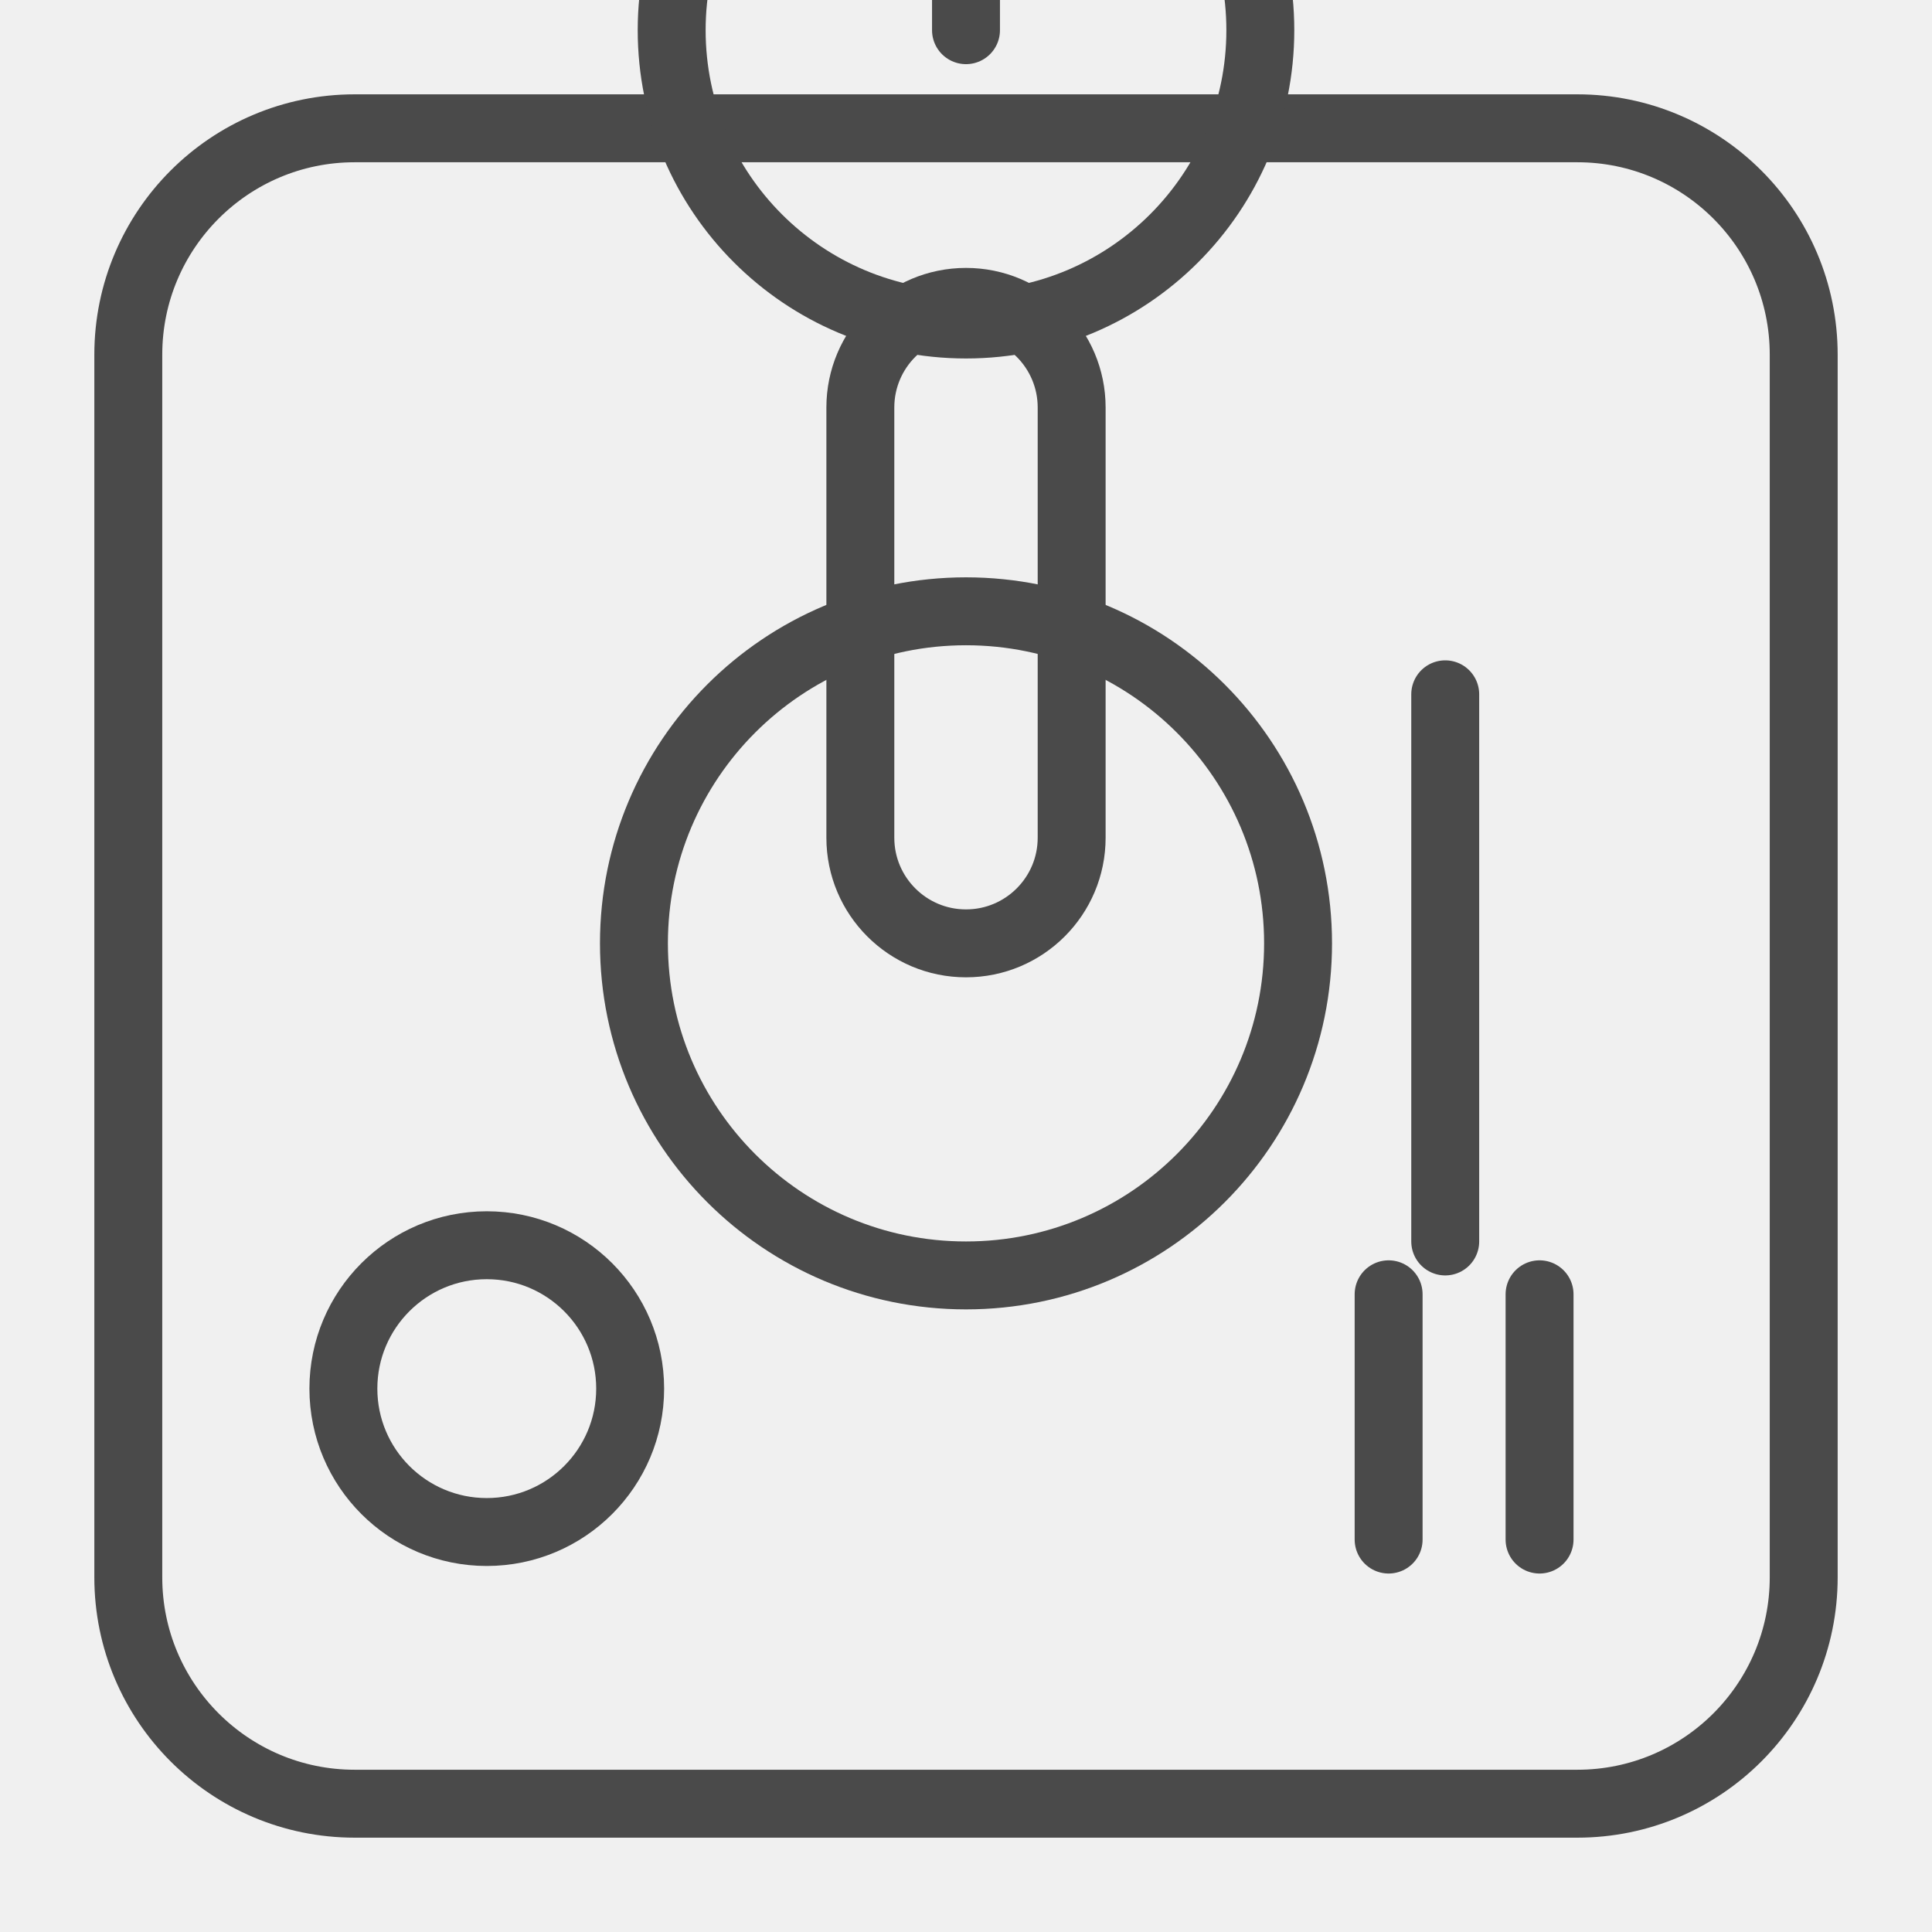
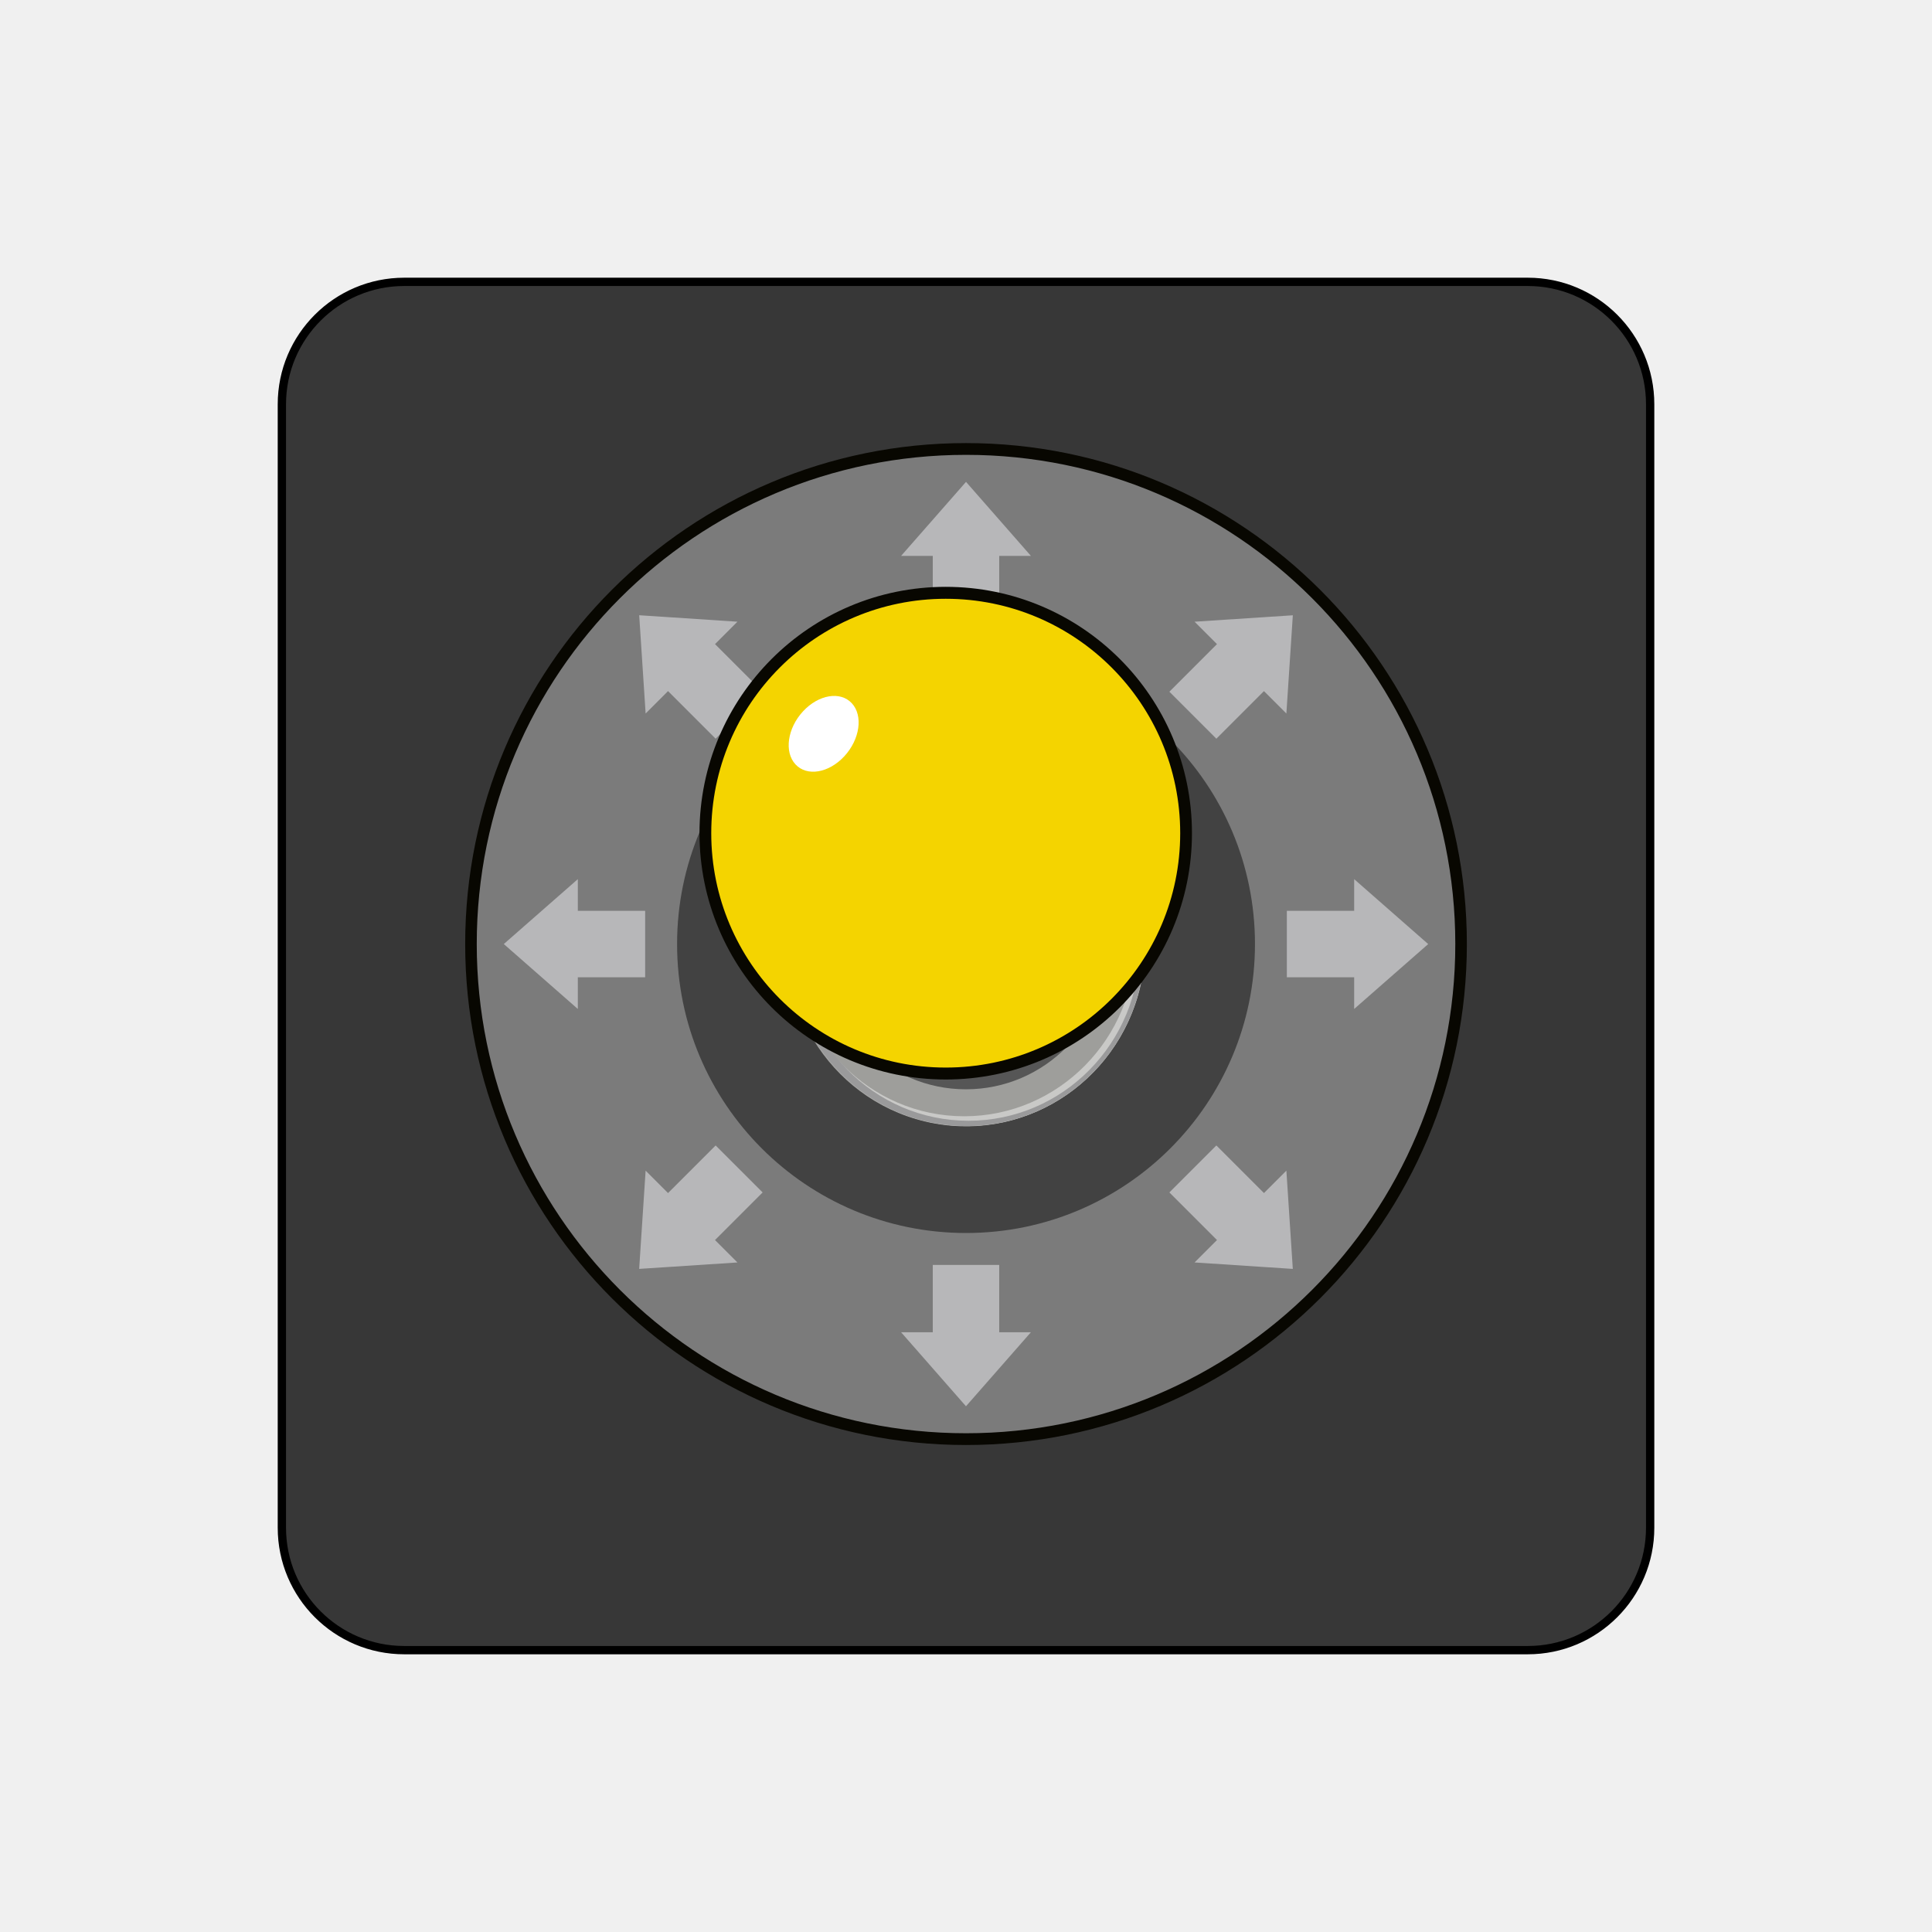
- <svg xmlns="http://www.w3.org/2000/svg" width="512" height="512" viewBox="0 0 512 512" fill="none">
-   <rect x="34" y="34" width="444" height="444" rx="60" stroke="#4A4A4A" stroke-width="18" stroke-linejoin="round" />
-   <circle cx="129" cy="368" r="38" stroke="#4A4A4A" stroke-width="18" />
-   <line x1="368" y1="343" x2="368" y2="408" stroke="#4A4A4A" stroke-width="18" stroke-linecap="round" />
-   <line x1="408" y1="343" x2="408" y2="408" stroke="#4A4A4A" stroke-width="18" stroke-linecap="round" />
-   <line x1="383" y1="184" x2="383" y2="329" stroke="#4A4A4A" stroke-width="18" stroke-linecap="round" />
-   <rect x="228.0" y="80" width="56" height="170" rx="28.0" stroke="#4A4A4A" stroke-width="18" stroke-linejoin="round" />
-   <circle cx="256" cy="250" r="88" stroke="#4A4A4A" stroke-width="18" />
-   <circle cx="256" cy="8" r="78" stroke="#4A4A4A" stroke-width="18" />
-   <path d="M 231 -37 C 261 -60, 306 -50, 314 -14" stroke="#4A4A4A" stroke-width="18" stroke-linecap="round" />
-   <line x1="256" y1="8" x2="256" y2="-34" stroke="#4A4A4A" stroke-width="18" stroke-linecap="round" />
-   <line x1="256" y1="-34" x2="236" y2="-14" stroke="#4A4A4A" stroke-width="18" stroke-linecap="round" />
-   <line x1="256" y1="-34" x2="276" y2="-14" stroke="#4A4A4A" stroke-width="18" stroke-linecap="round" />
+ <svg xmlns="http://www.w3.org/2000/svg" width="256" height="256" viewBox="0 0 67.733 67.733" version="1.1" id="svg4925">
+   <defs id="defs4919" />
+   <g id="layer1" transform="translate(0,-229.2666)">
+     <rect style="opacity:1;vector-effect:none;fill:#373737;fill-opacity:1;stroke:#000000;stroke-width:0.291;stroke-linecap:butt;stroke-linejoin:round;stroke-miterlimit:4;stroke-dasharray:none;stroke-dashoffset:0;stroke-opacity:1;paint-order:normal" id="rect5985-6-0" width="47.97" height="47.97" x="9.882" y="239.148" ry="4.291" rx="4.291" />
+     <g id="g4928" transform="matrix(1.628603,0,0,1.655545,0.4810632,-173.265)">
+       <ellipse ry="10.484" rx="10.657" cx="20.5" cy="263.133" id="circle34-2-3-3-0-2" style="opacity:1;fill:#7b7b7b;fill-opacity:1;stroke:#080701;stroke-width:0.249;stroke-miterlimit:4;stroke-dasharray:none;stroke-opacity:1" />
+       <ellipse ry="6.119" rx="6.22" cx="20.5" cy="263.133" id="circle34-2-3-39-9" style="opacity:1;fill:#424242;fill-opacity:1;stroke-width:0.145" />
+       <g transform="matrix(0.8330163,0,0,0.8194597,4.525131,59.03631)" id="g5882-1-9">
+         <g id="g5815-9-6">
+           <g id="g5786-6-0">
+             <path style="fill:#b7b7b9;fill-opacity:1;stroke-width:0.108" d="m 19.177,237.119 -1.678,1.913 h 0.819 v 1.74 h 1.717 v -1.74 h 0.819 z" id="path4-0-9-2" />
+             <path style="fill:#b7b7b9;fill-opacity:1;stroke-width:0.108" d="m 19.176,261.007 1.678,-1.913 h -0.819 v -1.74 h -1.717 v 1.74 h -0.819 z" id="path4-0-4-3-7" />
+           </g>
+           <g transform="rotate(90,19.17658,249.0628)" id="g5786-9-3-6">
+             <path style="fill:#b7b7b9;fill-opacity:1;stroke-width:0.108" d="m 19.177,237.119 -1.678,1.913 h 0.819 v 1.74 h 1.717 v -1.74 h 0.819 z" id="path4-0-1-8-1" />
+             <path style="fill:#b7b7b9;fill-opacity:1;stroke-width:0.108" d="m 19.176,261.007 1.678,-1.913 h -0.819 v -1.74 h -1.717 v 1.74 h -0.819 z" id="path4-0-4-9-0-3" />
+           </g>
+         </g>
+         <g id="g5815-6-5-2" transform="rotate(45,19.23828,249.0373)">
+           <g id="g5786-4-6-1">
+             <path style="fill:#b7b7b9;fill-opacity:1;stroke-width:0.108" d="m 19.177,237.119 -1.678,1.913 h 0.819 v 1.74 h 1.717 v -1.74 h 0.819 z" id="path4-0-0-6-59" />
+             <path style="fill:#b7b7b9;fill-opacity:1;stroke-width:0.108" d="m 19.176,261.007 1.678,-1.913 h -0.819 v -1.74 h -1.717 v 1.74 h -0.819 z" id="path4-0-4-0-4-9" />
+           </g>
+           <g transform="rotate(90,19.17658,249.0628)" id="g5786-9-4-0-1">
+             <path style="fill:#b7b7b9;fill-opacity:1;stroke-width:0.108" d="m 19.177,237.119 -1.678,1.913 h 0.819 v 1.74 h 1.717 v -1.74 h 0.819 z" id="path4-0-1-6-0-4" />
+             <path style="fill:#b7b7b9;fill-opacity:1;stroke-width:0.108" d="m 19.176,261.007 1.678,-1.913 h -0.819 v -1.74 h -1.717 v 1.74 h -0.819 z" id="path4-0-4-9-2-4-9" />
+           </g>
+         </g>
+       </g>
+       <circle id="ellipse8-1" transform="rotate(-166.691)" cy="-251.347" cx="-80.523" r="3.86" style="fill:#9e9e9b;stroke-width:0.137" />
+       <circle transform="rotate(-90)" id="circle10-0" r="3.076" cy="20.498" cx="-263.133" style="fill:#565656;stroke-width:0.137" />
+       <path id="path12-7" d="m 20.507,259.297 c -2.123,0 -3.845,1.721 -3.845,3.845 0,2.123 1.721,3.845 3.845,3.845 2.123,0 3.845,-1.721 3.845,-3.845 0,-2.123 -1.721,-3.845 -3.845,-3.845 z m -0.047,7.483 c -2.035,0 -3.685,-1.65 -3.685,-3.685 0,-2.035 1.65,-3.685 3.685,-3.685 2.035,0 3.685,1.65 3.685,3.685 0,2.035 -1.65,3.685 -3.685,3.685 z" style="fill:#c9c9c7;stroke-width:0.137" />
+       <path id="path14-5" d="m 20.507,266.987 c 2.123,0 3.845,-1.721 3.845,-3.845 0,-2.123 -1.721,-3.845 -3.845,-3.845 -2.123,0 -3.845,1.721 -3.845,3.845 1.28e-4,2.124 1.722,3.845 3.845,3.845 z m 0.047,-7.482 c 2.035,0 3.685,1.65 3.685,3.685 0,2.035 -1.65,3.685 -3.685,3.685 -2.035,0 -3.685,-1.65 -3.685,-3.685 1.28e-4,-2.035 1.65,-3.685 3.685,-3.685 z" style="fill:#9a9a9b;stroke-width:0.137" />
+       <ellipse ry="5.09" rx="5.174" cx="20.063" cy="260.785" id="circle34-2-3-1-4-8" style="opacity:1;fill:#f4d400;fill-opacity:1;stroke:#080701;stroke-width:0.253;stroke-miterlimit:4;stroke-dasharray:none;stroke-opacity:1" />
+       <ellipse transform="matrix(0.6842207,0.729275,-0.6842207,0.729275,0,0)" ry="0.887" rx="0.651" cy="164.614" cx="190.096" id="path4910-2-7" style="opacity:1;vector-effect:none;fill:#ffffff;fill-opacity:1;stroke:none;stroke-width:0.019;stroke-linecap:butt;stroke-linejoin:round;stroke-miterlimit:4;stroke-dasharray:none;stroke-dashoffset:0;stroke-opacity:0.843;paint-order:normal" />
+     </g>
+   </g>
</svg>
